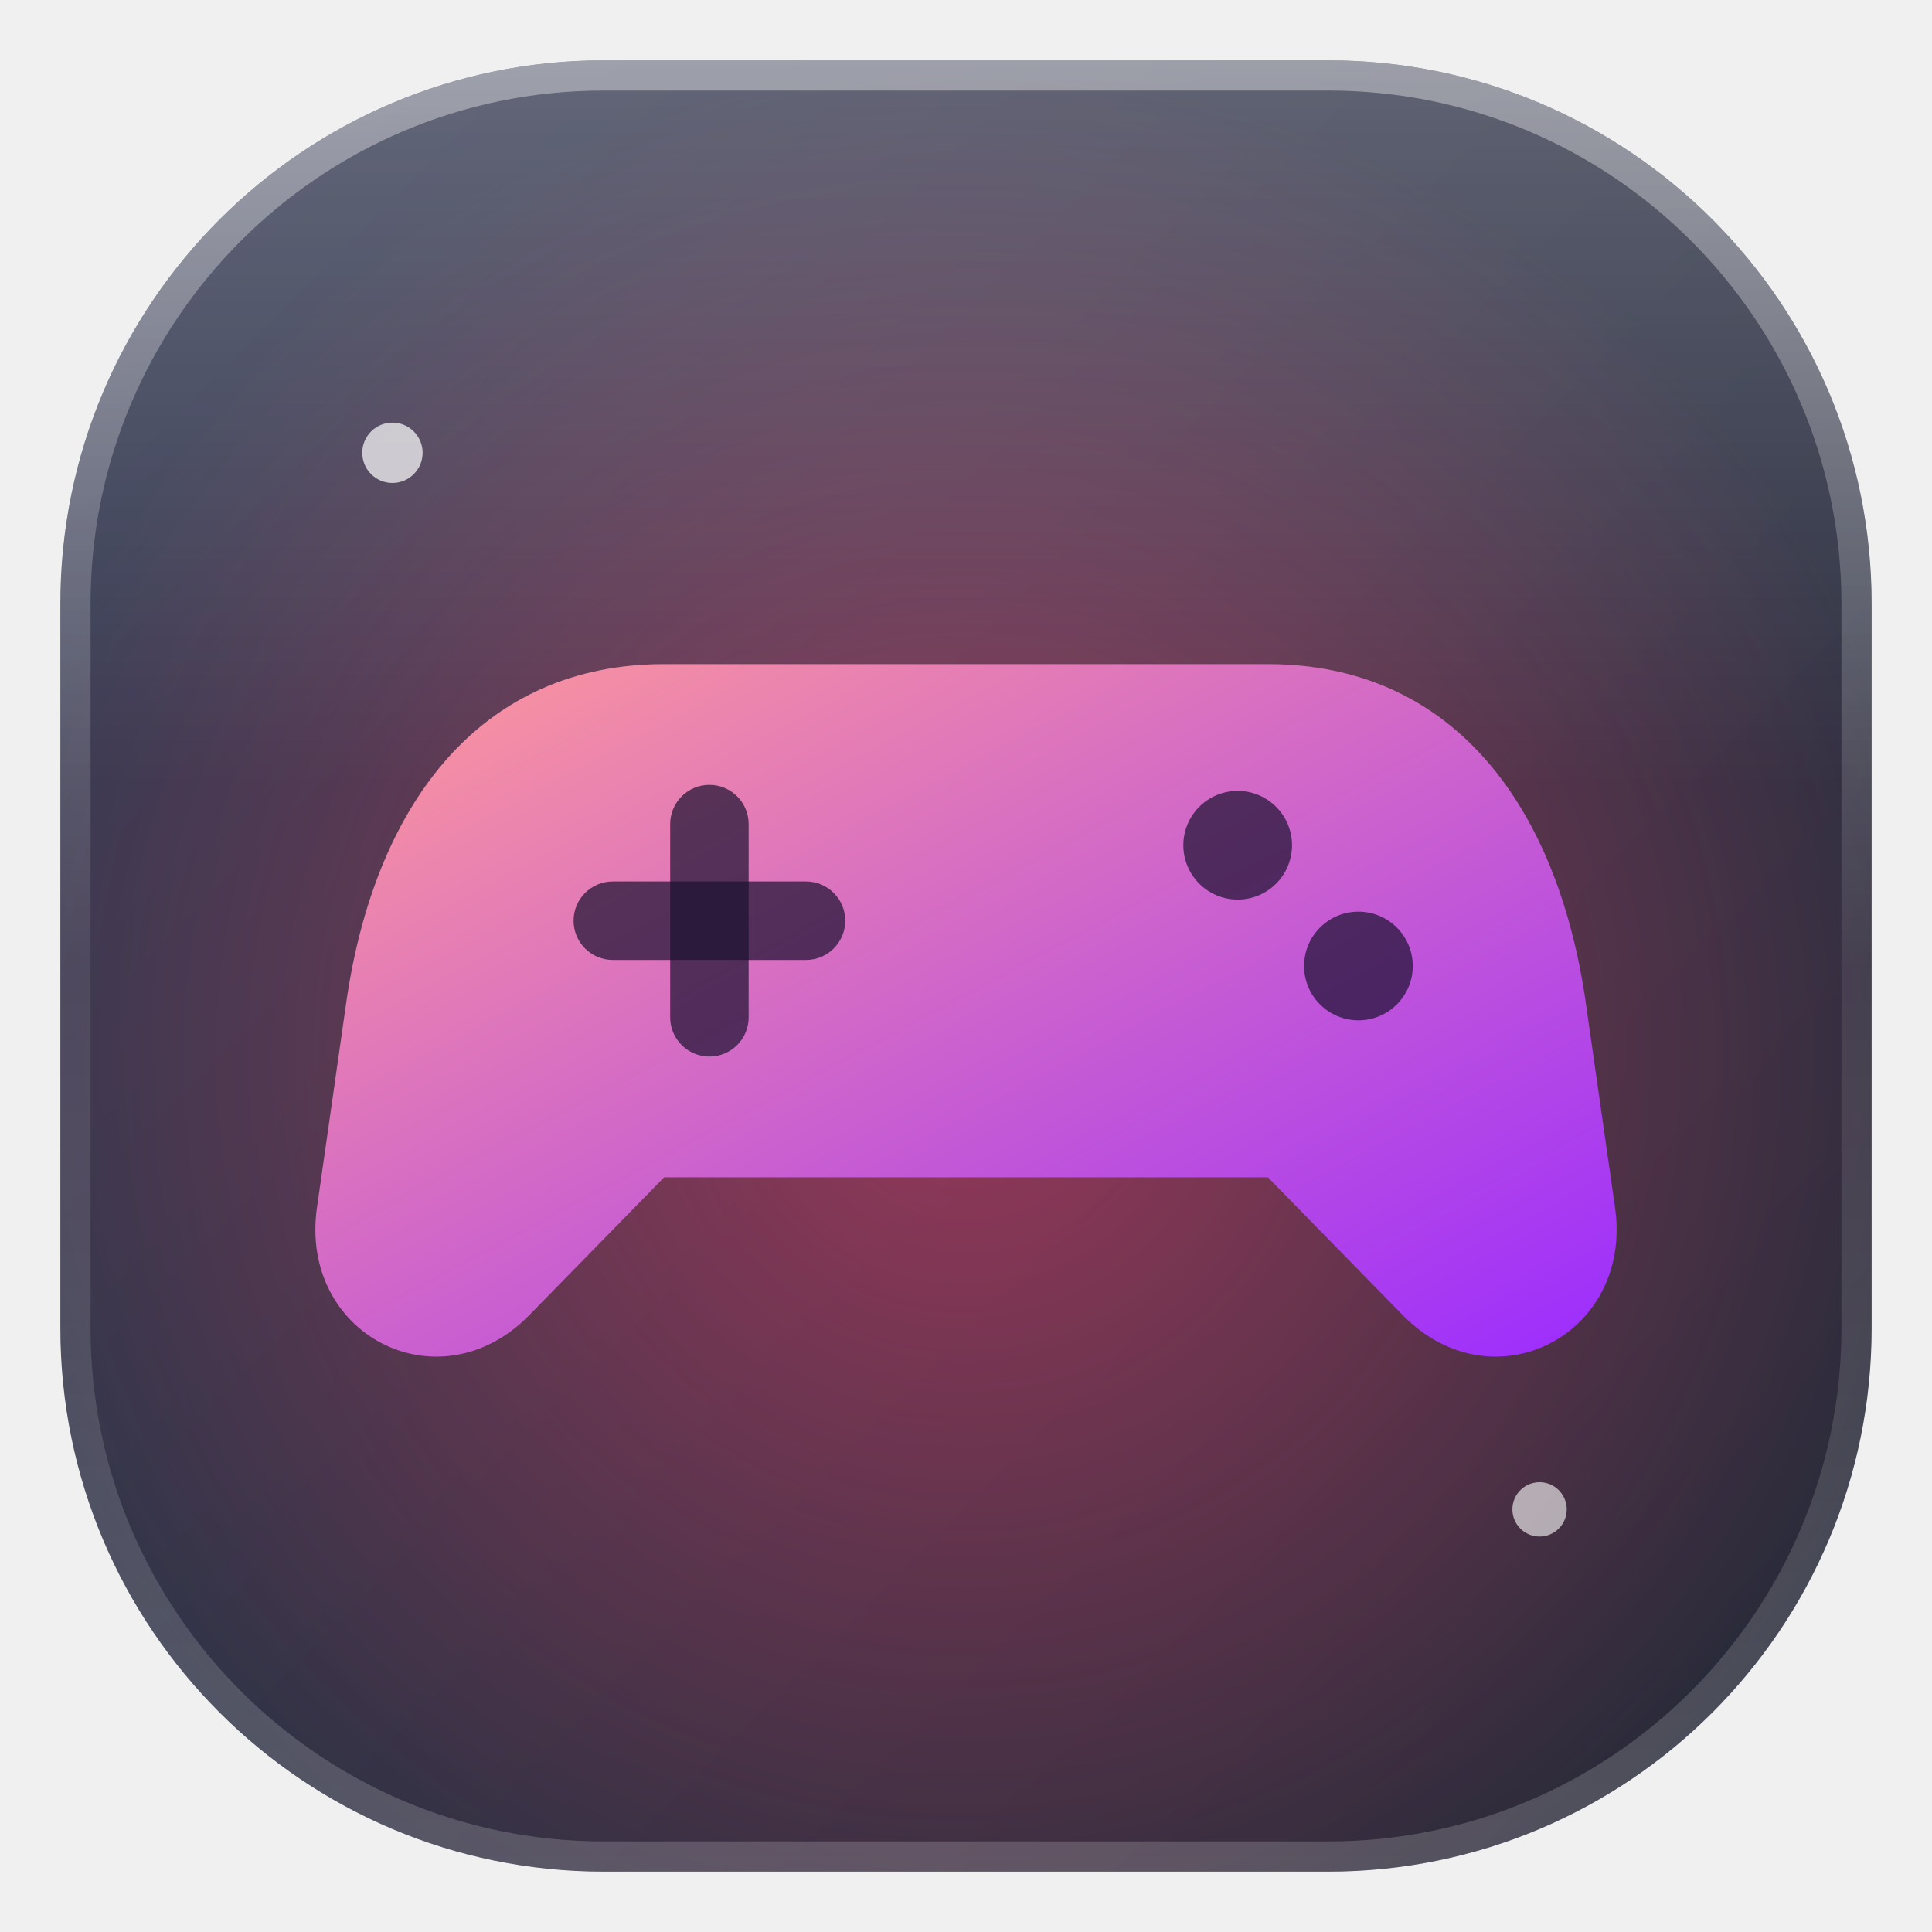
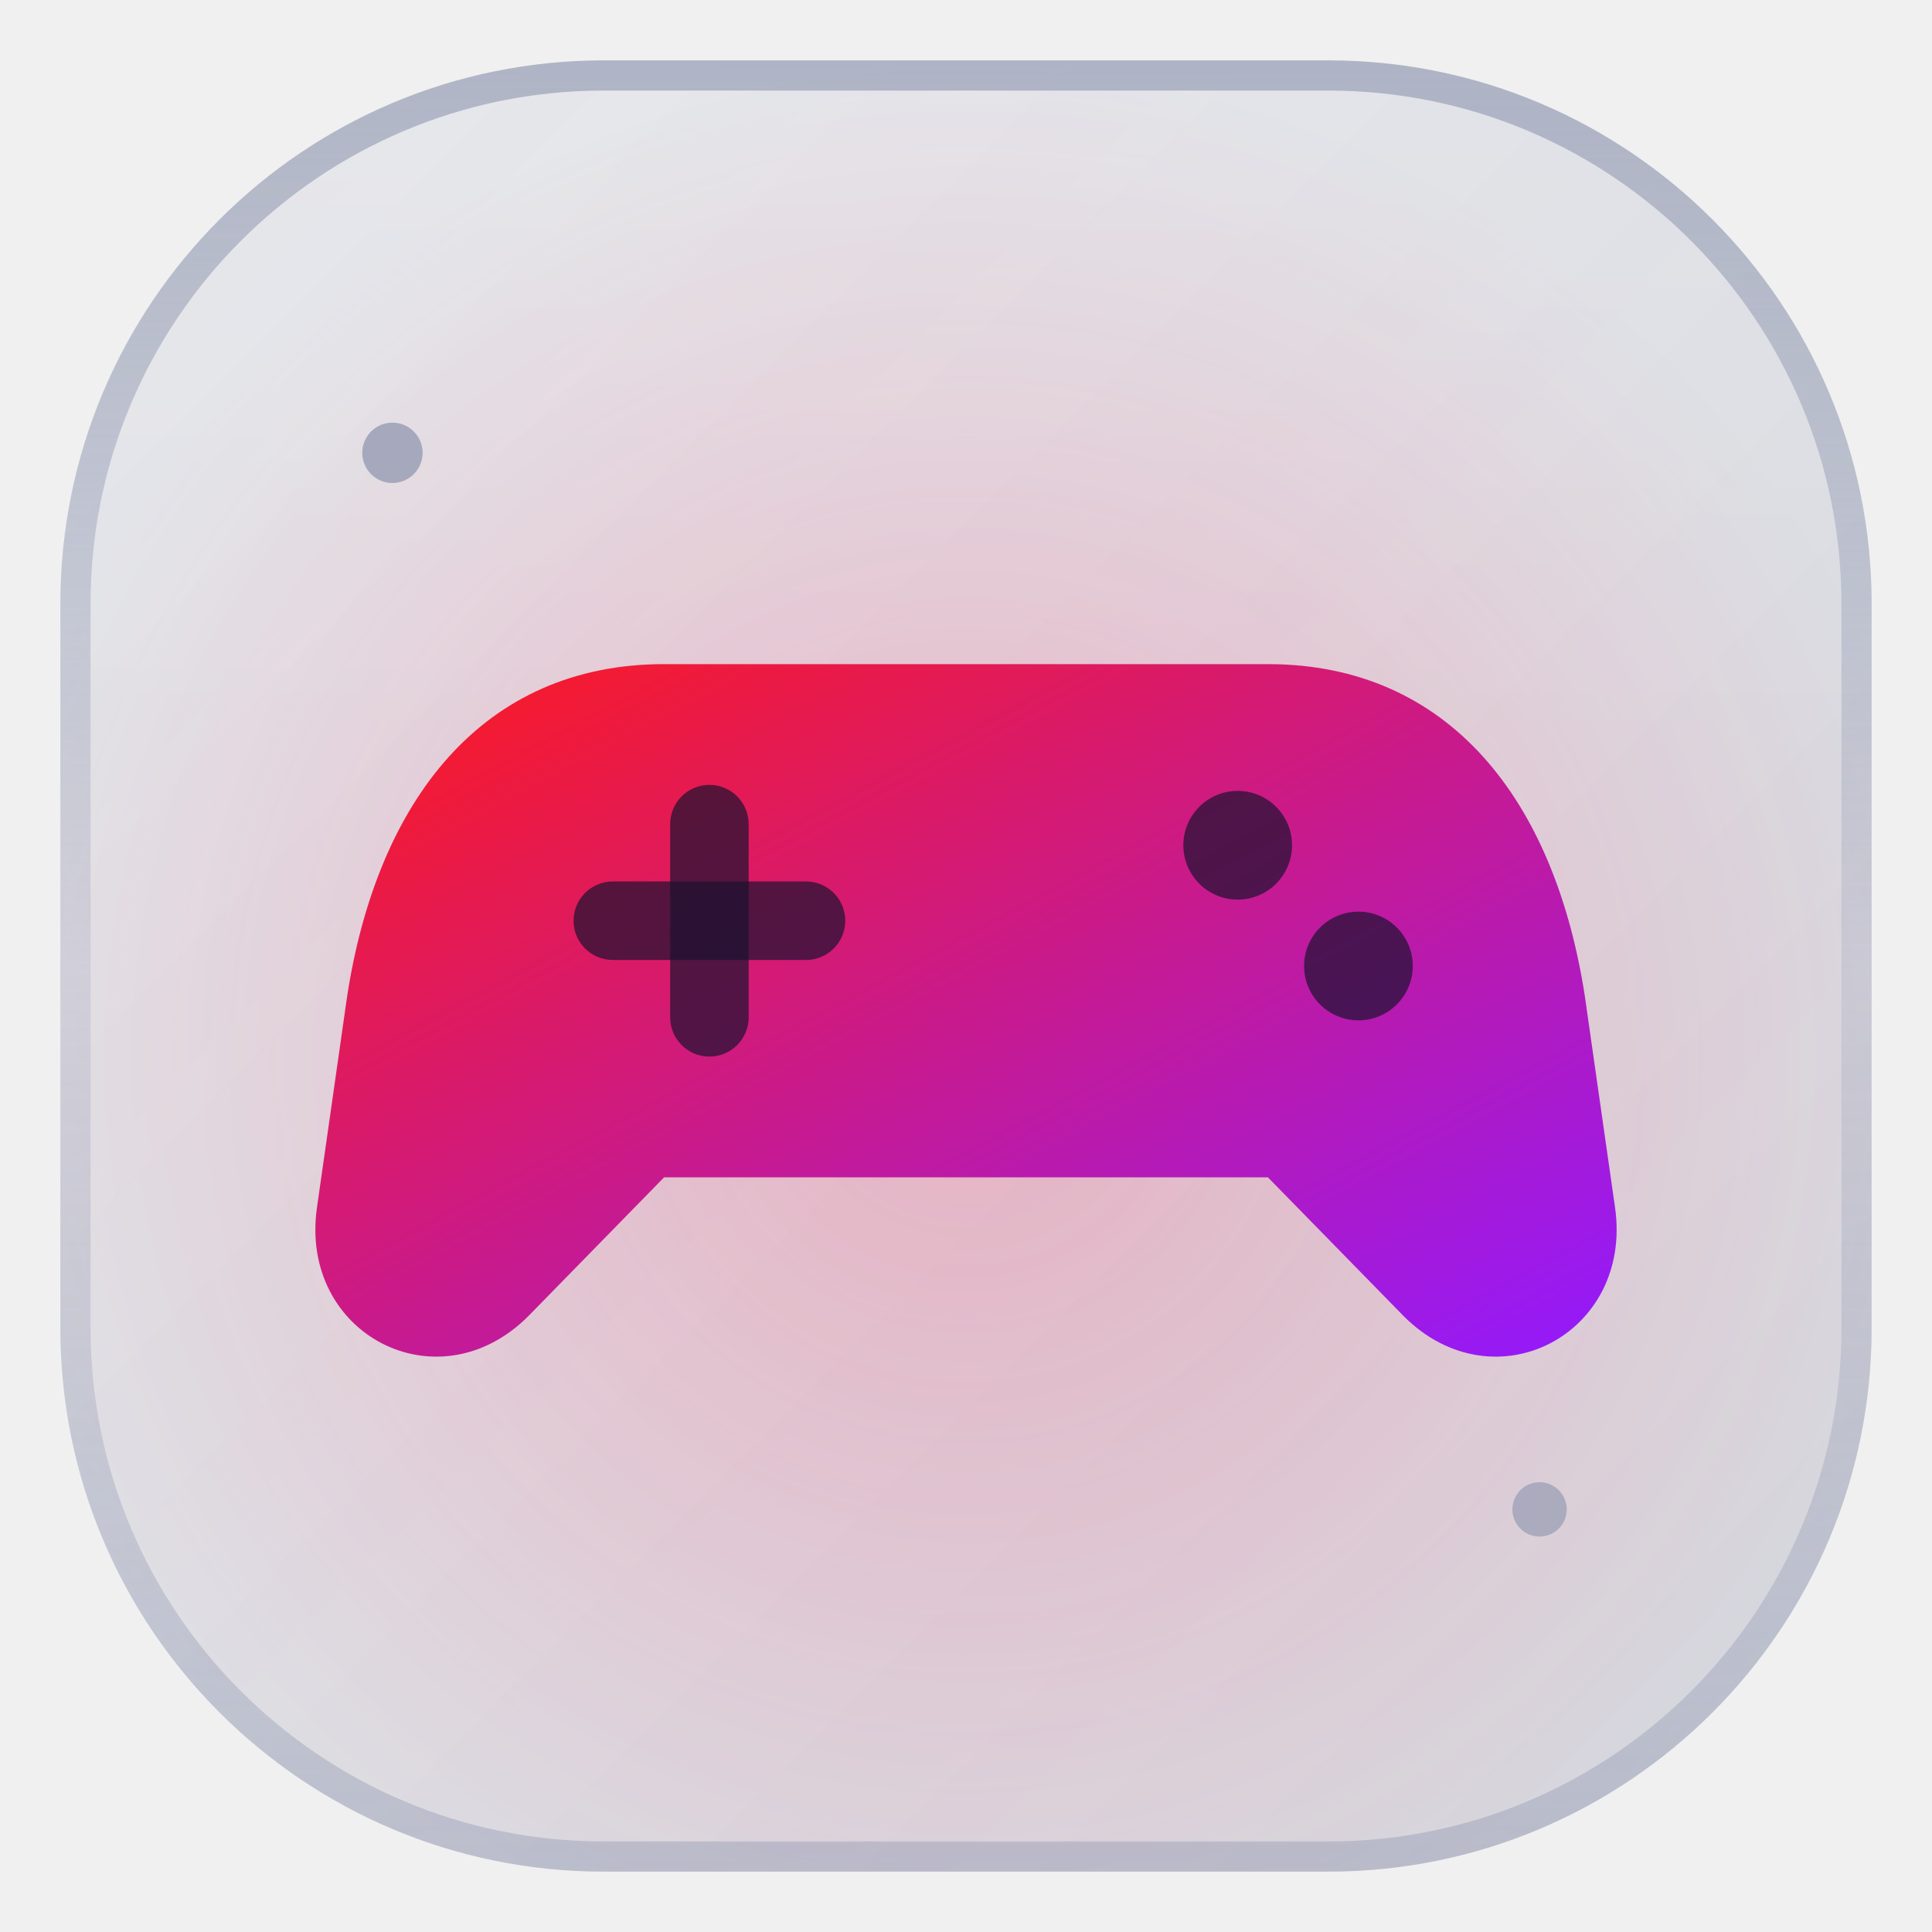
<svg xmlns="http://www.w3.org/2000/svg" viewBox="0 0 64 64" width="64" height="64" role="img" aria-label="Gamer">
  <defs>
    <linearGradient id="gamer-tile" x1="0" y1="0" x2="1" y2="1">
-       <stop offset="0" stop-color="#2a2f4a" stop-opacity=".92" />
-       <stop offset="1" stop-color="#141826" stop-opacity=".92" />
+       <stop offset="0" stop-color="#a3abc4" stop-opacity=".16" />
+       <stop offset="1" stop-color="#7d86a3" stop-opacity=".24" />
    </linearGradient>
    <linearGradient id="gamer-edge" x1="0" y1="0" x2="0" y2="1">
-       <stop offset="0" stop-color="#fff" stop-opacity=".38" />
-       <stop offset=".5" stop-color="#fff" stop-opacity=".08" />
-       <stop offset="1" stop-color="#fff" stop-opacity=".18" />
+       <stop offset="0" stop-color="#8b93ad" stop-opacity=".6" />
+       <stop offset=".5" stop-color="#8b93ad" stop-opacity=".2" />
+       <stop offset="1" stop-color="#8b93ad" stop-opacity=".4" />
    </linearGradient>
    <radialGradient id="gamer-glow" cx=".5" cy=".55" r=".55">
-       <stop offset="0" stop-color="#ff3d6e" stop-opacity=".5" />
+       <stop offset="0" stop-color="#ff3d6e" stop-opacity="0.28" />
      <stop offset="1" stop-color="#ff3d6e" stop-opacity="0" />
    </radialGradient>
    <linearGradient id="gamer-shine" x1="0" y1="0" x2="0" y2="1">
-       <stop offset="0" stop-color="#fff" stop-opacity=".22" />
+       <stop offset="0" stop-color="#fff" stop-opacity="0.11" />
      <stop offset="1" stop-color="#fff" stop-opacity="0" />
    </linearGradient>
    <linearGradient id="gamer-g" x1="0" y1="0" x2="1" y2="1">
-       <stop offset="0" stop-color="#ff9a9a" />
-       <stop offset="1" stop-color="#9b2cff" />
+       <stop offset="0" stop-color="#ff1a1a" />
+       <stop offset="1" stop-color="#921aff" />
    </linearGradient>
  </defs>
  <rect x="2" y="2" width="60" height="60" rx="18" fill="url(#gamer-tile)" />
  <rect x="2" y="2" width="60" height="60" rx="18" fill="url(#gamer-glow)" />
  <path d="M20 2h24a18 18 0 0 1 18 18v6H2v-6A18 18 0 0 1 20 2z" fill="url(#gamer-shine)" />
  <rect x="2.5" y="2.5" width="59" height="59" rx="17.5" fill="none" stroke="url(#gamer-edge)" />
-   <g fill="#fff">
+   <g fill="#8b93ad">
    <circle cx="13" cy="15" r="1" opacity=".7" />
    <circle cx="51" cy="50" r=".9" opacity=".6" />
  </g>
  <path d="M22 22h20c6 0 9.5 4.5 10.5 11l1 7c.6 4.2-4 6.6-7 3.6L42 39H22l-4.5 4.6c-3 3-7.6.6-7-3.6l1-7C12.5 26.5 16 22 22 22z" fill="url(#gamer-g)" />
  <g fill="#1a1230" fill-opacity=".7">
    <rect x="19" y="29.2" width="9" height="2.6" rx="1.3" />
    <rect x="22.2" y="26" width="2.6" height="9" rx="1.3" />
    <circle cx="41" cy="28" r="1.8" />
    <circle cx="45" cy="32" r="1.8" />
  </g>
</svg>
